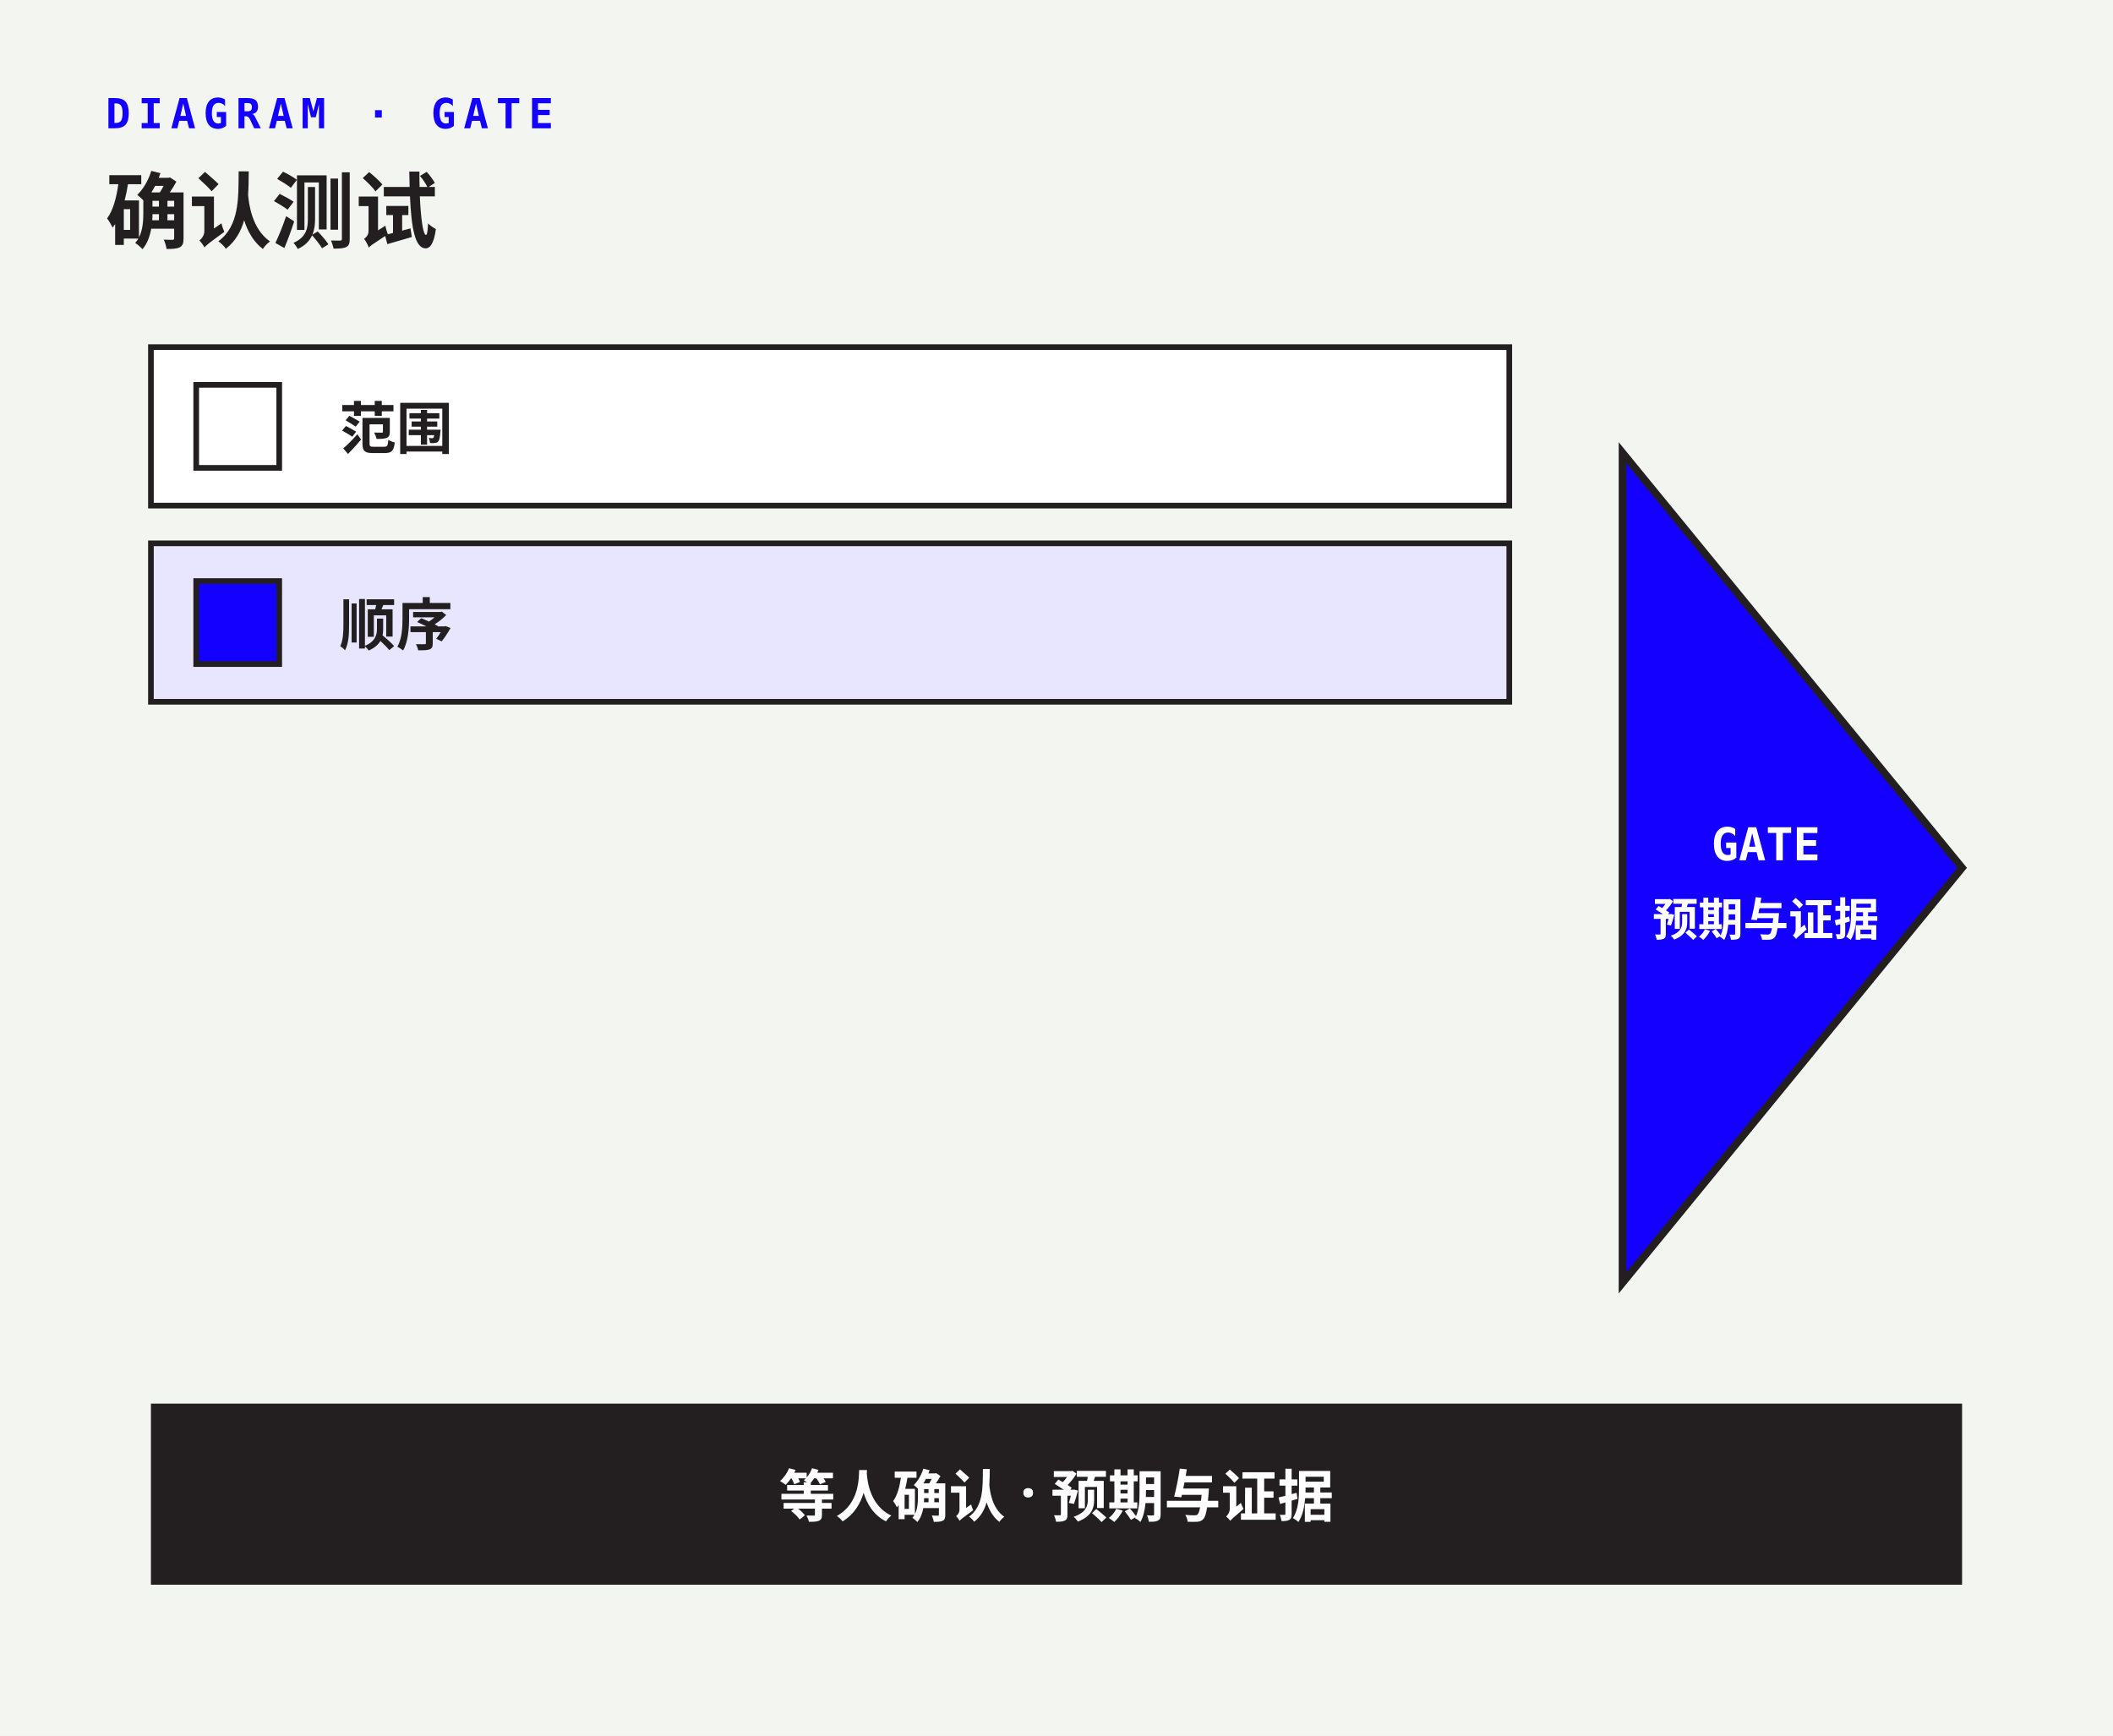
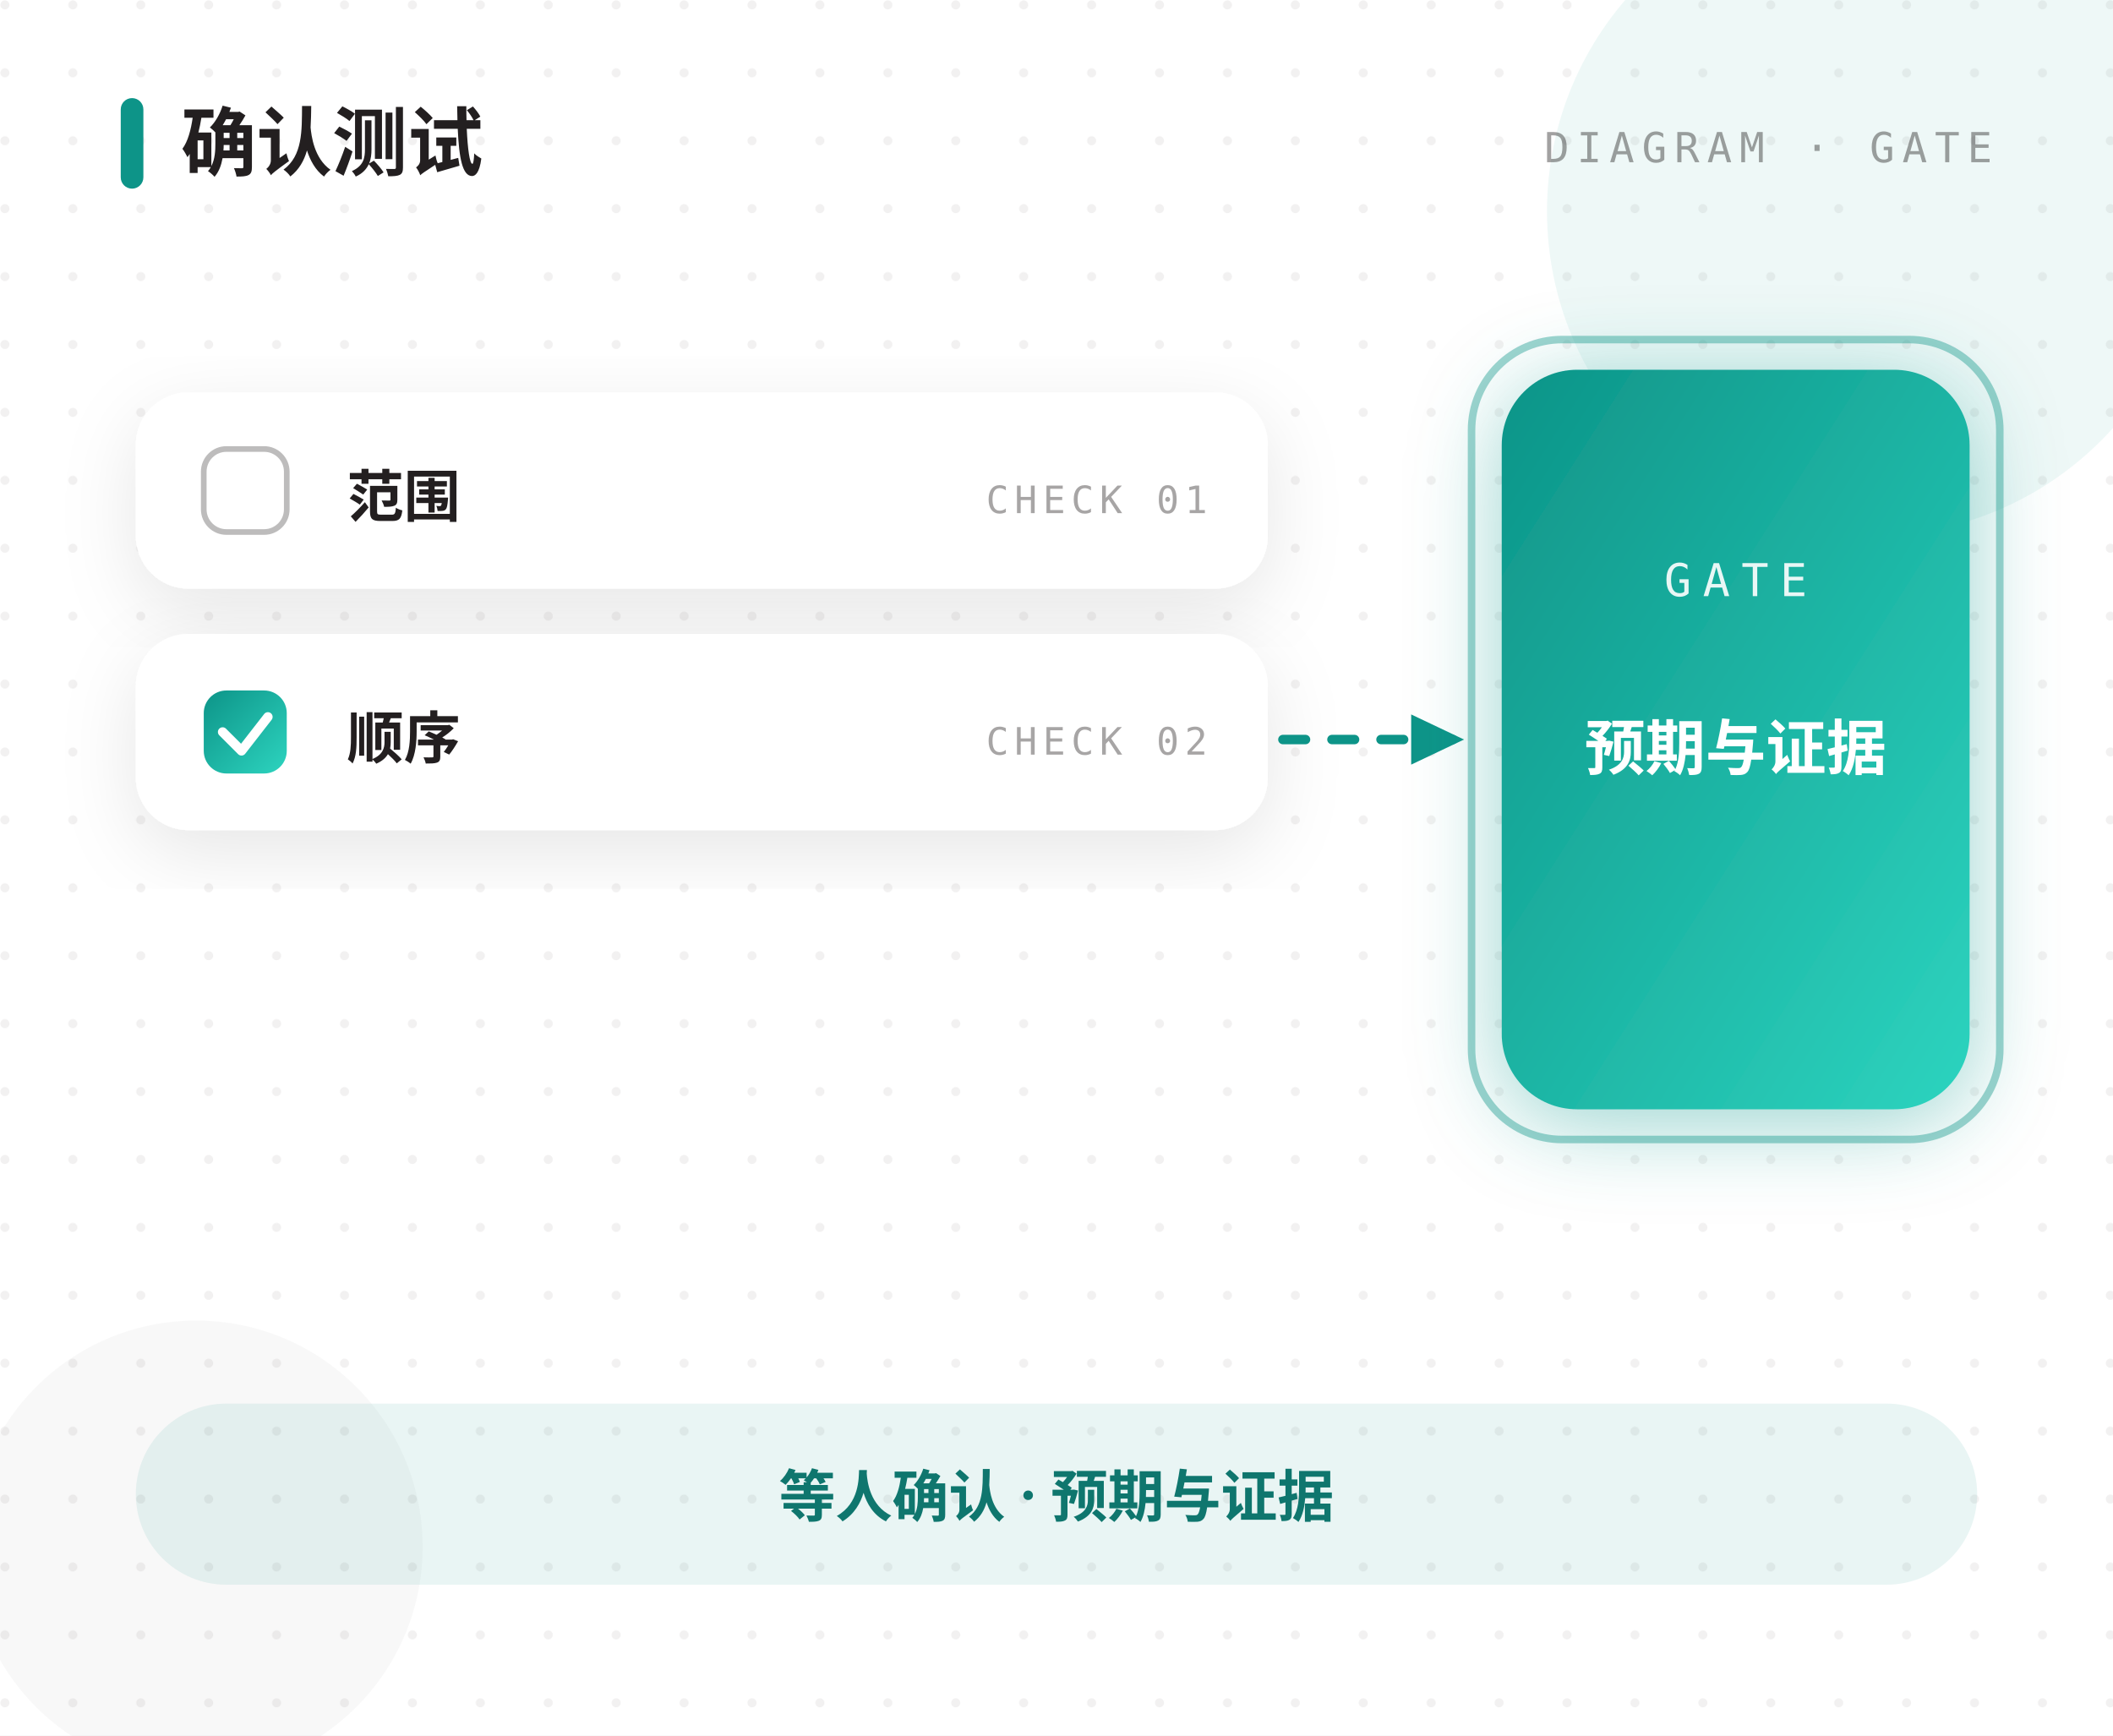
- <svg xmlns="http://www.w3.org/2000/svg" viewBox="0 0 560 460" role="img">
-   <rect width="560" height="460" fill="#f2f5f0" />
-   <text x="28" y="34" font-family="Menlo,monospace" font-size="11" font-weight="700" letter-spacing="2" fill="#1400ff">DIAGRAM · GATE</text>
-   <text x="28" y="64" font-family="serif" font-size="22" font-weight="700" fill="#231f20">确认测试</text>
-   <rect x="40" y="92" width="360" height="42" fill="#fff" stroke="#231f20" stroke-width="1.5" />
-   <rect x="52" y="102" width="22" height="22" fill="#fff" stroke="#231f20" stroke-width="1.5" />
-   <text x="90" y="119" font-family="sans-serif" font-size="15" font-weight="700" fill="#231f20">范围</text>
-   <rect x="40" y="144" width="360" height="42" fill="#e8e6ff" stroke="#231f20" stroke-width="1.5" />
-   <rect x="52" y="154" width="22" height="22" fill="#1400ff" stroke="#231f20" stroke-width="1.5" />
-   <text x="90" y="171" font-family="sans-serif" font-size="15" font-weight="700" fill="#231f20">顺序</text>
-   <path d="M430 120 L520 230 L430 340 Z" fill="#1400ff" stroke="#231f20" stroke-width="2" />
-   <text x="468" y="228" text-anchor="middle" font-family="Menlo,monospace" font-size="12" font-weight="700" fill="#fff">GATE</text>
-   <text x="468" y="248" text-anchor="middle" font-family="sans-serif" font-size="12" font-weight="700" fill="#fff">预期与证据</text>
-   <rect x="40" y="372" width="480" height="48" fill="#231f20" />
-   <text x="280" y="402" text-anchor="middle" font-family="sans-serif" font-size="15" font-weight="700" fill="#fff">等人确认 · 预期与证据</text>
+ <svg xmlns="http://www.w3.org/2000/svg" viewBox="0 0 560 460" role="img" aria-label="确认测试">
+   <defs>
+     <linearGradient id="tg" x1="0" y1="0" x2="1" y2="1">
+       <stop offset="0%" stop-color="#0d9488" />
+       <stop offset="100%" stop-color="#2dd4bf" />
+     </linearGradient>
+     <pattern id="dots" width="18" height="18" patternUnits="userSpaceOnUse">
+       <circle cx="1.3" cy="1.3" r="1.2" fill="rgba(35,31,32,.06)" />
+     </pattern>
+     <filter id="sh" x="-30%" y="-30%" width="160%" height="160%">
+       <feDropShadow dx="0" dy="6" stdDeviation="10" flood-color="#231f20" flood-opacity=".10" />
+     </filter>
+     <filter id="glow" x="-50%" y="-50%" width="200%" height="200%">
+       <feDropShadow dx="0" dy="4" stdDeviation="12" flood-color="#0d9488" flood-opacity=".4" />
+     </filter>
+     <marker id="arr" viewBox="0 0 10 10" refX="8" refY="5" markerWidth="7" markerHeight="7" orient="auto-start-reverse">
+       <path d="M0 1.2 L8 5 L0 8.8 Z" fill="#0d9488" />
+     </marker>
+   </defs>
+   <rect width="560" height="460" fill="#ffffff" />
+   <rect width="560" height="460" fill="url(#dots)" />
+   <circle cx="496" cy="56" r="86" fill="rgba(13,148,136,.07)">
+     <animate attributeName="r" values="86;100;86" dur="9s" repeatCount="indefinite" />
+   </circle>
+   <circle cx="52" cy="410" r="60" fill="rgba(35,31,32,.035)">
+     <animate attributeName="r" values="60;72;60" dur="11s" repeatCount="indefinite" />
+   </circle>
+   <g font-family="-apple-system,BlinkMacSystemFont,'PingFang SC',sans-serif">
+     <rect x="32" y="26" width="6" height="24" rx="3" fill="#0d9488" />
+     <text x="48" y="45" font-size="20" font-weight="800" fill="#231f20">确认测试</text>
+     <text x="528" y="43" text-anchor="end" font-family="'SF Mono',Menlo,monospace" font-size="11" letter-spacing="2" fill="rgba(35,31,32,.42)">DIAGRAM · GATE</text>
+   </g>
+   <g font-family="-apple-system,BlinkMacSystemFont,'PingFang SC',sans-serif">
+     <g>
+       <animate attributeName="opacity" values=".12;1;1" keyTimes="0;.12;1" begin="0.0s" dur="2.4s" repeatCount="indefinite" />
+       <rect x="36" y="104" width="300" height="52" rx="14" fill="#ffffff" filter="url(#sh)" />
+       <rect x="54" y="119" width="22" height="22" rx="6" fill="#ffffff" stroke="rgba(35,31,32,.3)" stroke-width="1.5" />
+       <text x="92" y="137" font-size="15" font-weight="700" fill="#231f20">范围</text>
+       <text x="320" y="136" text-anchor="end" font-family="'SF Mono',Menlo,monospace" font-size="10" letter-spacing="1.5" fill="rgba(35,31,32,.4)">CHECK 01</text>
+     </g>
+     <g>
+       <animate attributeName="opacity" values=".12;1;1" keyTimes="0;.12;1" begin="0.25s" dur="2.4s" repeatCount="indefinite" />
+       <rect x="36" y="168" width="300" height="52" rx="14" fill="#ffffff" filter="url(#sh)" />
+       <rect x="54" y="183" width="22" height="22" rx="6" fill="url(#tg)" />
+       <path d="M59 194 L64 199 L71 190" fill="none" stroke="#ffffff" stroke-width="2.5" stroke-linecap="round" stroke-linejoin="round" />
+       <text x="92" y="201" font-size="15" font-weight="700" fill="#231f20">顺序</text>
+       <text x="320" y="200" text-anchor="end" font-family="'SF Mono',Menlo,monospace" font-size="10" letter-spacing="1.5" fill="rgba(35,31,32,.4)">CHECK 02</text>
+     </g>
+     <line x1="340" y1="196" x2="388" y2="196" stroke="#0d9488" stroke-width="2.5" stroke-linecap="round" stroke-dasharray="6 7" marker-end="url(#arr)">
+       <animate attributeName="stroke-dashoffset" from="13" to="0" dur="0.9s" repeatCount="indefinite" />
+     </line>
+     <rect x="390" y="90" width="140" height="212" rx="24" fill="none" stroke="#0d9488" stroke-width="2" opacity=".4">
+       <animate attributeName="opacity" values=".5;.14;.5" dur="2.2s" repeatCount="indefinite" />
+     </rect>
+     <rect x="398" y="98" width="124" height="196" rx="20" fill="url(#tg)" filter="url(#glow)" />
+     <text x="460" y="158" text-anchor="middle" font-family="'SF Mono',Menlo,monospace" font-size="12" letter-spacing="3" fill="rgba(255,255,255,.9)">GATE</text>
+     <text x="460" y="204" text-anchor="middle" font-size="16" font-weight="800" fill="#ffffff">预期与证据</text>
+     <rect x="36" y="372" width="488" height="48" rx="24" fill="rgba(13,148,136,.09)" />
+     <text x="280" y="402" text-anchor="middle" font-size="15" font-weight="700" fill="#0f766e">等人确认 · 预期与证据</text>
+   </g>
</svg>
